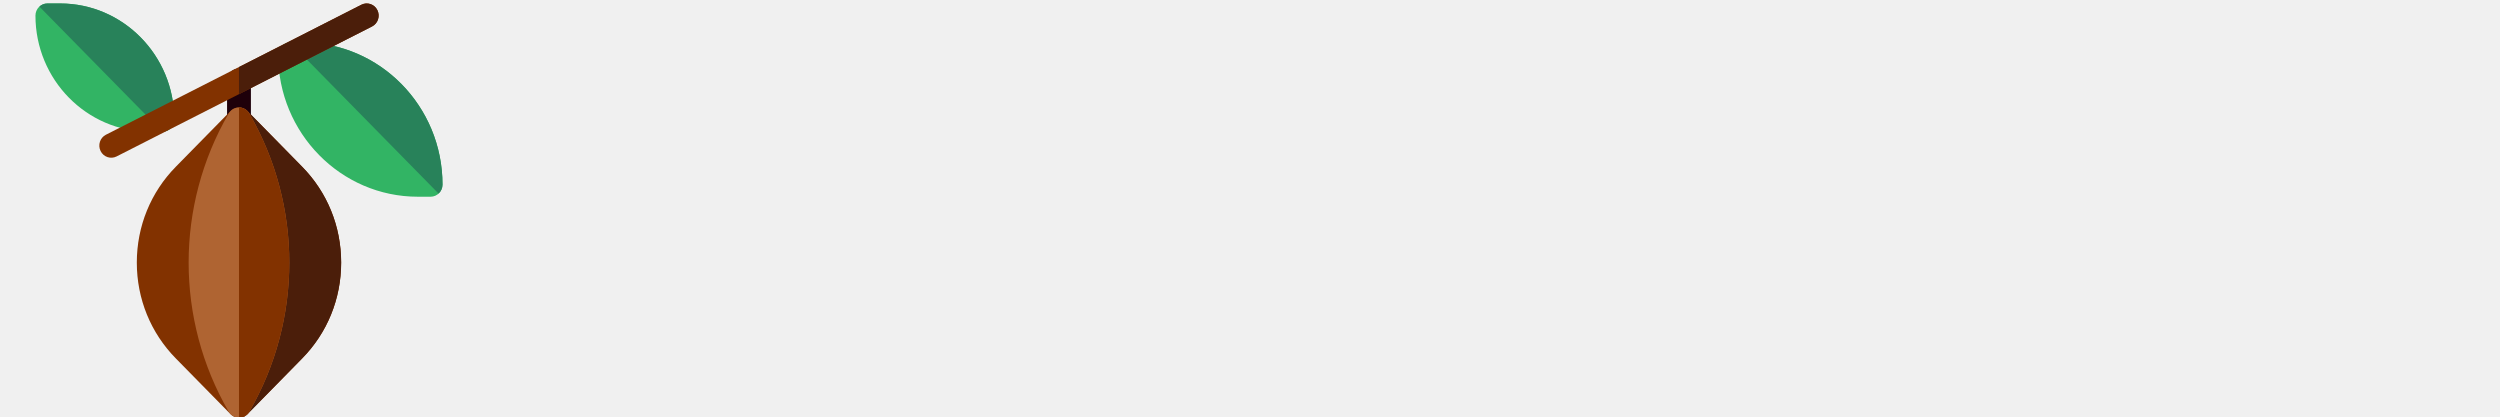
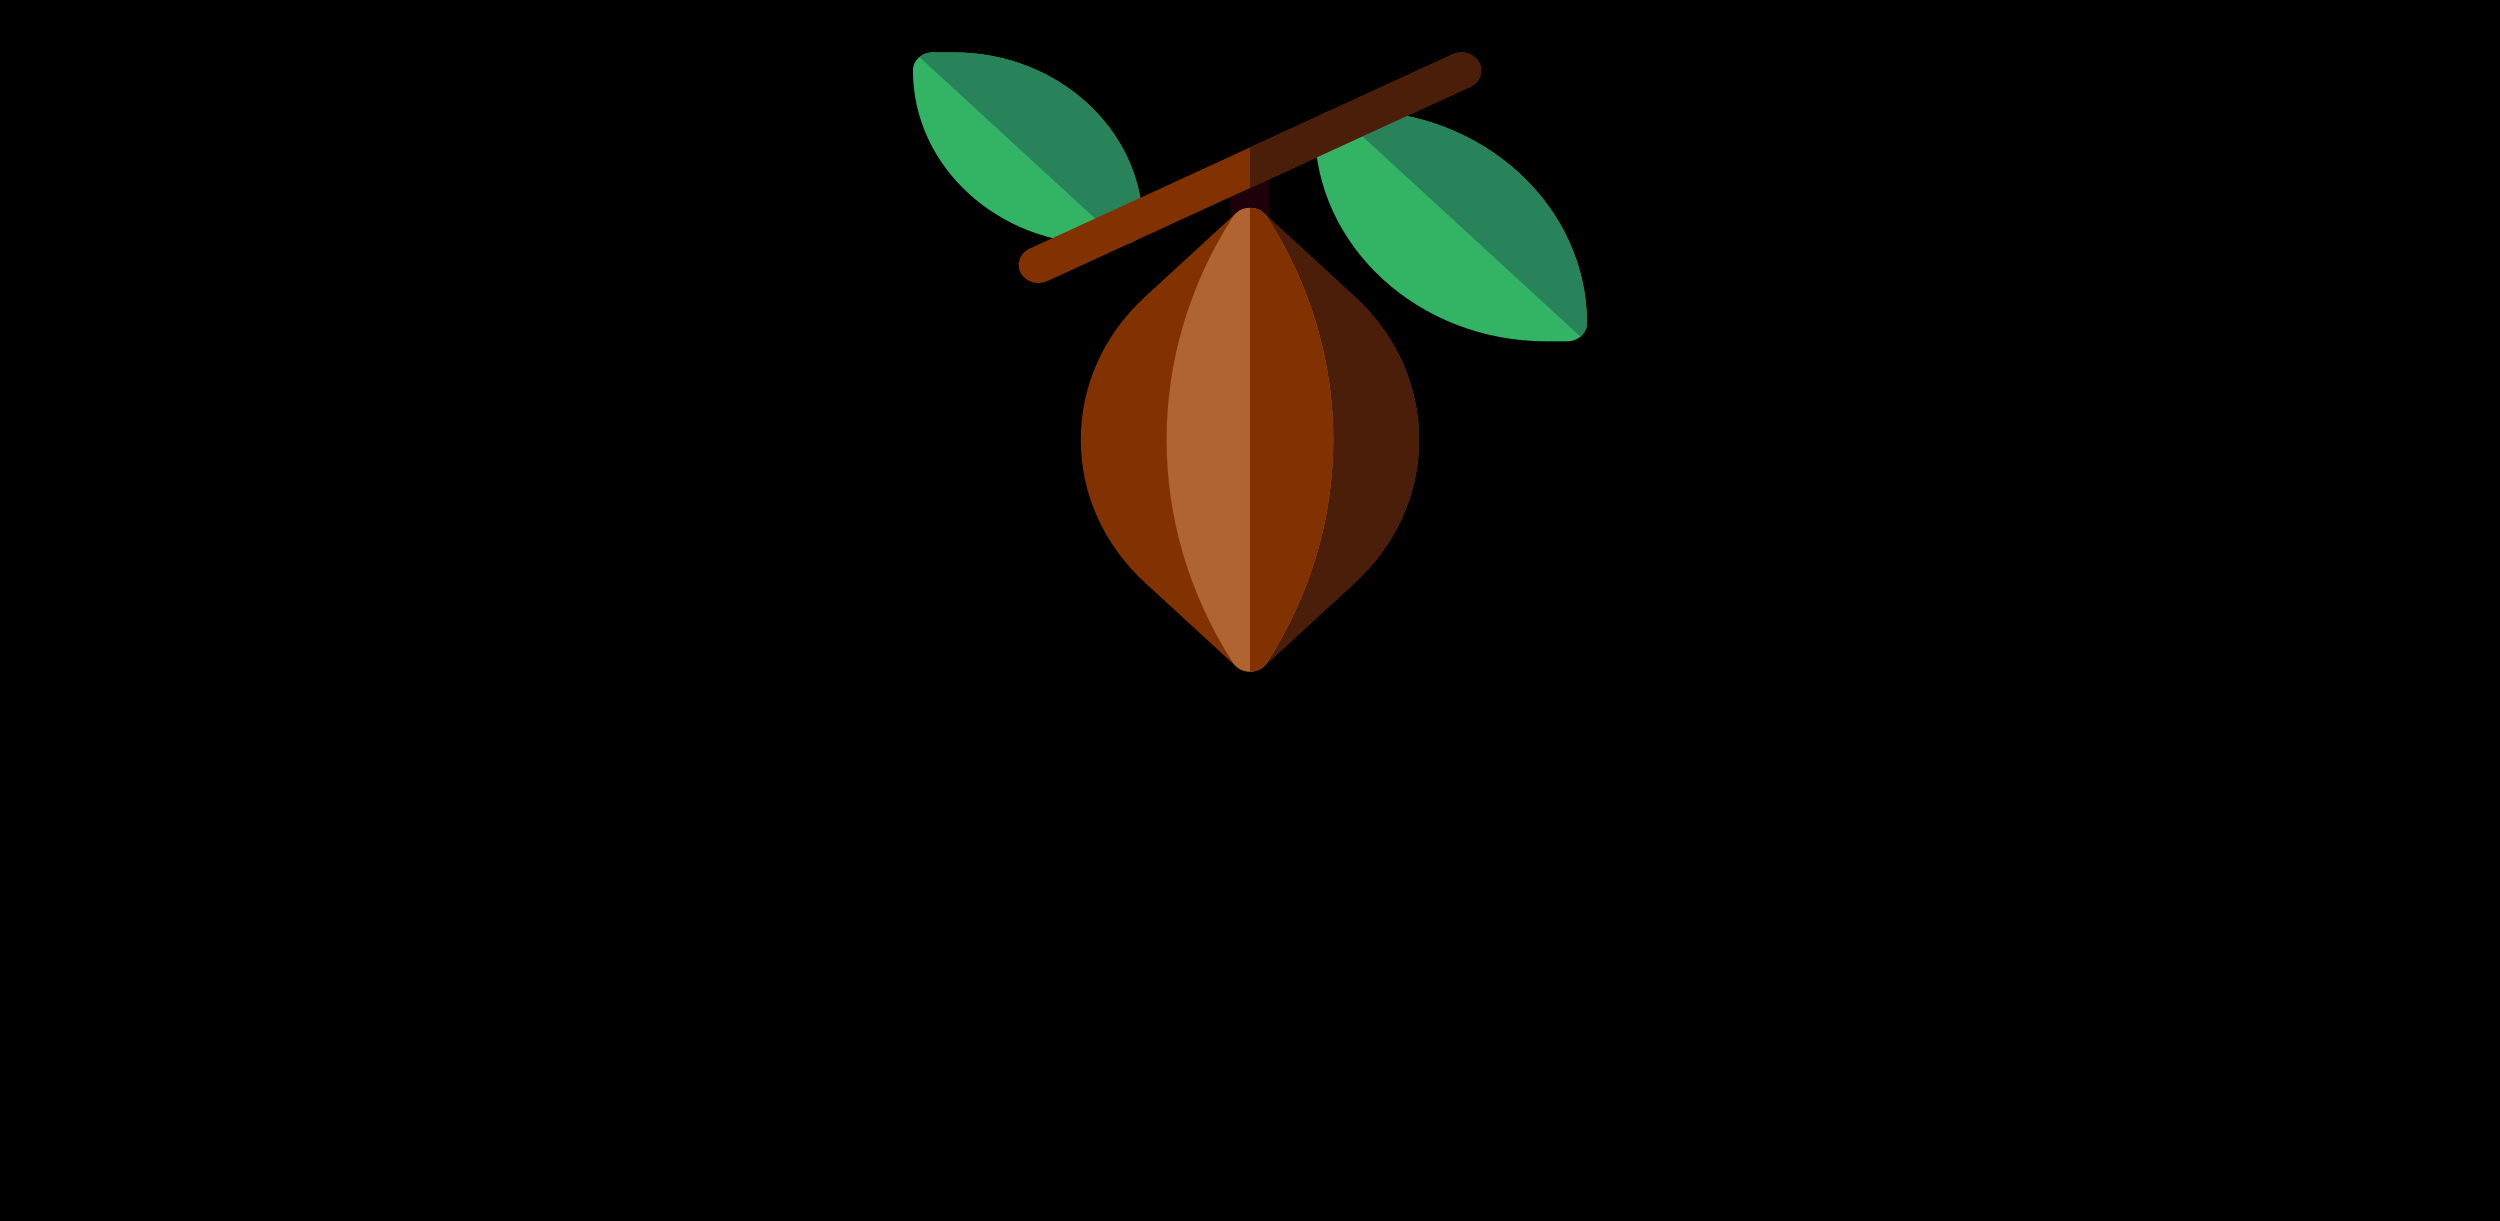
- <svg xmlns="http://www.w3.org/2000/svg" id="Layer_1" enable-background="new 0 0 512 512" height="200" viewBox="0 0 1200 200" width="1200" version="1.1">
+ <svg xmlns="http://www.w3.org/2000/svg" id="Layer_1" enable-background="new 0 0 512 512" height="500" viewBox="0 0 1024 500" width="1024" version="1.1">
  <defs id="defs3809" />
-   <g id="g3804" transform="matrix(0.3816254,0,0,0.3883683,17.01735,1.657576)">
-     <path d="M 159.6,158.537 H 143.533 C 64.389,158.537 0,94.148 0,15.004 c 0,-8.284 6.716,-15 15,-15 h 16.067 c 79.145,0 143.533,64.389 143.533,143.533 0,8.284 -6.716,15 -15,15 z" id="path3782" style="fill:#32b464" />
-     <path d="M 174.6,143.537 C 174.6,64.392 110.211,0.004 31.067,0.004 H 15 c -3.87,0 -7.387,1.479 -10.048,3.885 L 159.6,158.537 c 8.284,0 15,-6.716 15,-15 z" id="path3784" style="fill:#28825a" />
-     <path d="m 497,238.87 h -16.066 c -96.863,0 -175.667,-78.796 -175.667,-175.65 0,-8.284 6.716,-15.016 15,-15.016 h 16.066 c 96.863,0 175.667,78.803 175.667,175.666 0,8.284 -6.716,15 -15,15 z" id="path3786" style="fill:#32b464" />
-     <path d="M 336.333,48.204 H 320.267 L 507.048,234.985 C 510.082,232.24 512,228.284 512,223.87 512,127.007 433.196,48.204 336.333,48.204 Z" id="path3788" style="fill:#28825a" />
-     <path d="m 256,158.537 c -8.284,0 -15,-6.716 -15,-15 v -48.2 c 0,-8.284 6.716,-15 15,-15 8.284,0 15,6.716 15,15 v 48.2 c 0,8.284 -6.716,15 -15,15 z" id="path3790" style="fill:#1e000a" />
-     <path d="m 81.917,182.378 c -3.705,-7.41 -0.701,-16.419 6.708,-20.125 L 409.959,1.587 c 7.41,-3.705 16.42,-0.702 20.124,6.708 3.705,7.41 0.702,16.419 -6.708,20.125 L 102.042,189.087 c -7.385,3.693 -16.408,0.725 -20.125,-6.709 z" id="path3792" style="fill:#823200" />
-     <path d="m 335.362,201.722 c 0,0 -68.44,-68.48 -68.761,-68.8 -2.929,-2.925 -6.765,-4.388 -10.602,-4.388 -3.837,0 -7.673,1.463 -10.602,4.388 -0.32,0.32 -68.761,68.8 -68.761,68.8 -31.693,31.632 -49.148,73.732 -49.148,118.545 0,44.813 17.455,86.913 49.148,118.545 0,0 68.44,68.48 68.761,68.8 2.93,2.925 6.766,4.388 10.603,4.388 3.837,0 7.673,-1.463 10.602,-4.388 0.32,-0.32 68.761,-68.8 68.761,-68.8 31.693,-31.632 49.148,-73.732 49.148,-118.545 0,-44.813 -17.455,-86.913 -49.149,-118.545 z" id="path3794" style="fill:#823200" />
-     <path d="m 335.362,201.722 c 0,0 -68.44,-68.48 -68.761,-68.8 -2.929,-2.925 -6.765,-4.388 -10.602,-4.388 V 512 c 3.837,0 7.673,-1.463 10.602,-4.388 0.32,-0.32 68.761,-68.8 68.761,-68.8 31.693,-31.632 49.148,-73.732 49.148,-118.545 0,-44.813 -17.454,-86.913 -49.148,-118.545 z" id="path3796" style="fill:#4b1e0a" />
-     <path d="m 269.139,136.288 c -2.555,-4.625 -7.481,-7.755 -13.139,-7.755 -5.658,0 -10.584,3.13 -13.139,7.755 -66.934,113.562 -66.907,254.521 0.066,368.066 2.573,4.561 7.463,7.646 13.073,7.646 5.61,0 10.5,-3.085 13.073,-7.646 66.973,-113.545 66.999,-254.504 0.066,-368.066 z" id="path3798" style="fill:#af6432" />
-     <path d="M 256,512 V 128.533 c 5.658,0 10.584,3.13 13.139,7.755 66.934,113.562 66.907,254.521 -0.066,368.066 C 266.499,508.915 261.609,512 256,512 Z" id="path3800" style="fill:#823200" />
-     <path d="M 409.959,1.587 256,78.567 v 33.541 L 423.375,28.42 c 7.41,-3.705 10.413,-12.715 6.708,-20.125 -3.704,-7.41 -12.714,-10.413 -20.124,-6.708 z" id="path3802" style="fill:#4b1e0a" />
+   <g id="layer1">
+     <rect style="fill:#000000;fill-rule:evenodd" id="rect42" width="1040" height="520" x="0" y="0" />
  </g>
-   <flowRoot xml:space="preserve" id="flowRoot3815" style="font-style:normal;font-variant:normal;font-weight:normal;font-stretch:normal;font-size:40.001px;line-height:1.25;font-family:FreeSans;-inkscape-font-specification:'FreeSans, Normal';font-variant-ligatures:normal;font-variant-caps:normal;font-variant-numeric:normal;font-feature-settings:normal;text-align:start;letter-spacing:0px;word-spacing:0px;writing-mode:lr-tb;text-anchor:start;fill:#ffffff;fill-opacity:1;stroke:none" transform="matrix(5.393128,0,0,5.058194,-1031.289,-97.75647)">
-     <flowRegion id="flowRegion3817" style="font-style:normal;font-variant:normal;font-weight:normal;font-stretch:normal;font-size:40.001px;font-family:FreeSans;-inkscape-font-specification:'FreeSans, Normal';font-variant-ligatures:normal;font-variant-caps:normal;font-variant-numeric:normal;font-feature-settings:normal;text-align:start;writing-mode:lr-tb;text-anchor:start;fill:#ffffff">
-       <rect id="rect3819" width="745" height="170" x="235" y="15" style="font-style:normal;font-variant:normal;font-weight:normal;font-stretch:normal;font-size:40.001px;font-family:FreeSans;-inkscape-font-specification:'FreeSans, Normal';font-variant-ligatures:normal;font-variant-caps:normal;font-variant-numeric:normal;font-feature-settings:normal;text-align:start;writing-mode:lr-tb;text-anchor:start;fill:#ffffff" />
-     </flowRegion>
-     <flowPara id="flowPara3821">trinistocks</flowPara>
-   </flowRoot>
+   <g id="layer2">
+     <g id="g3804" transform="matrix(0.5392005,0,0,0.495426,373.9436,21.45664)">
+       <path d="M 159.6,158.537 H 143.533 C 64.389,158.537 0,94.148 0,15.004 c 0,-8.284 6.716,-15 15,-15 h 16.067 c 79.145,0 143.533,64.389 143.533,143.533 0,8.284 -6.716,15 -15,15 z" id="path3782" style="fill:#32b464" />
+       <path d="M 174.6,143.537 C 174.6,64.392 110.211,0.004 31.067,0.004 H 15 c -3.87,0 -7.387,1.479 -10.048,3.885 L 159.6,158.537 c 8.284,0 15,-6.716 15,-15 z" id="path3784" style="fill:#28825a" />
+       <path d="m 497,238.87 h -16.066 c -96.863,0 -175.667,-78.796 -175.667,-175.65 0,-8.284 6.716,-15.016 15,-15.016 h 16.066 c 96.863,0 175.667,78.803 175.667,175.666 0,8.284 -6.716,15 -15,15 z" id="path3786" style="fill:#32b464" />
+       <path d="M 336.333,48.204 H 320.267 L 507.048,234.985 C 510.082,232.24 512,228.284 512,223.87 512,127.007 433.196,48.204 336.333,48.204 Z" id="path3788" style="fill:#28825a" />
+       <path d="m 256,158.537 c -8.284,0 -15,-6.716 -15,-15 v -48.2 c 0,-8.284 6.716,-15 15,-15 8.284,0 15,6.716 15,15 v 48.2 c 0,8.284 -6.716,15 -15,15 z" id="path3790" style="fill:#1e000a" />
+       <path d="m 81.917,182.378 c -3.705,-7.41 -0.701,-16.419 6.708,-20.125 L 409.959,1.587 c 7.41,-3.705 16.42,-0.702 20.124,6.708 3.705,7.41 0.702,16.419 -6.708,20.125 L 102.042,189.087 c -7.385,3.693 -16.408,0.725 -20.125,-6.709 z" id="path3792" style="fill:#823200" />
+       <path d="m 335.362,201.722 c 0,0 -68.44,-68.48 -68.761,-68.8 -2.929,-2.925 -6.765,-4.388 -10.602,-4.388 -3.837,0 -7.673,1.463 -10.602,4.388 -0.32,0.32 -68.761,68.8 -68.761,68.8 -31.693,31.632 -49.148,73.732 -49.148,118.545 0,44.813 17.455,86.913 49.148,118.545 0,0 68.44,68.48 68.761,68.8 2.93,2.925 6.766,4.388 10.603,4.388 3.837,0 7.673,-1.463 10.602,-4.388 0.32,-0.32 68.761,-68.8 68.761,-68.8 31.693,-31.632 49.148,-73.732 49.148,-118.545 0,-44.813 -17.455,-86.913 -49.149,-118.545 z" id="path3794" style="fill:#823200" />
+       <path d="m 335.362,201.722 c 0,0 -68.44,-68.48 -68.761,-68.8 -2.929,-2.925 -6.765,-4.388 -10.602,-4.388 V 512 c 3.837,0 7.673,-1.463 10.602,-4.388 0.32,-0.32 68.761,-68.8 68.761,-68.8 31.693,-31.632 49.148,-73.732 49.148,-118.545 0,-44.813 -17.454,-86.913 -49.148,-118.545 z" id="path3796" style="fill:#4b1e0a" />
+       <path d="m 269.139,136.288 c -2.555,-4.625 -7.481,-7.755 -13.139,-7.755 -5.658,0 -10.584,3.13 -13.139,7.755 -66.934,113.562 -66.907,254.521 0.066,368.066 2.573,4.561 7.463,7.646 13.073,7.646 5.61,0 10.5,-3.085 13.073,-7.646 66.973,-113.545 66.999,-254.504 0.066,-368.066 z" id="path3798" style="fill:#af6432" />
+       <path d="M 256,512 V 128.533 c 5.658,0 10.584,3.13 13.139,7.755 66.934,113.562 66.907,254.521 -0.066,368.066 C 266.499,508.915 261.609,512 256,512 Z" id="path3800" style="fill:#823200" />
+       <path d="M 409.959,1.587 256,78.567 v 33.541 L 423.375,28.42 c 7.41,-3.705 10.413,-12.715 6.708,-20.125 -3.704,-7.41 -12.714,-10.413 -20.124,-6.708 z" id="path3802" style="fill:#4b1e0a" />
+     </g>
+   </g>
+   <g id="layer3">
+     <flowRoot xml:space="preserve" id="flowRoot3815" style="font-style:normal;font-variant:normal;font-weight:normal;font-stretch:normal;font-size:40.001px;line-height:1.25;font-family:FreeSans;-inkscape-font-specification:'FreeSans, Normal';font-variant-ligatures:normal;font-variant-caps:normal;font-variant-numeric:normal;font-feature-settings:normal;text-align:start;letter-spacing:0px;word-spacing:0px;writing-mode:lr-tb;text-anchor:start;fill:#ffffff;fill-opacity:1;stroke:none" transform="matrix(4.674115,0,0,5.058194,-1069,199.1078)">
+       <flowRegion id="flowRegion3817" style="font-style:normal;font-variant:normal;font-weight:normal;font-stretch:normal;font-size:40.001px;font-family:FreeSans;-inkscape-font-specification:'FreeSans, Normal';font-variant-ligatures:normal;font-variant-caps:normal;font-variant-numeric:normal;font-feature-settings:normal;text-align:start;writing-mode:lr-tb;text-anchor:start;fill:#ffffff">
+         <rect id="rect3819" width="745" height="170" x="235" y="15" style="font-style:normal;font-variant:normal;font-weight:normal;font-stretch:normal;font-size:40.001px;font-family:FreeSans;-inkscape-font-specification:'FreeSans, Normal';font-variant-ligatures:normal;font-variant-caps:normal;font-variant-numeric:normal;font-feature-settings:normal;text-align:start;writing-mode:lr-tb;text-anchor:start;fill:#ffffff" />
+       </flowRegion>
+       <flowPara id="flowPara3821">trinistocks</flowPara>
+     </flowRoot>
+   </g>
</svg>
